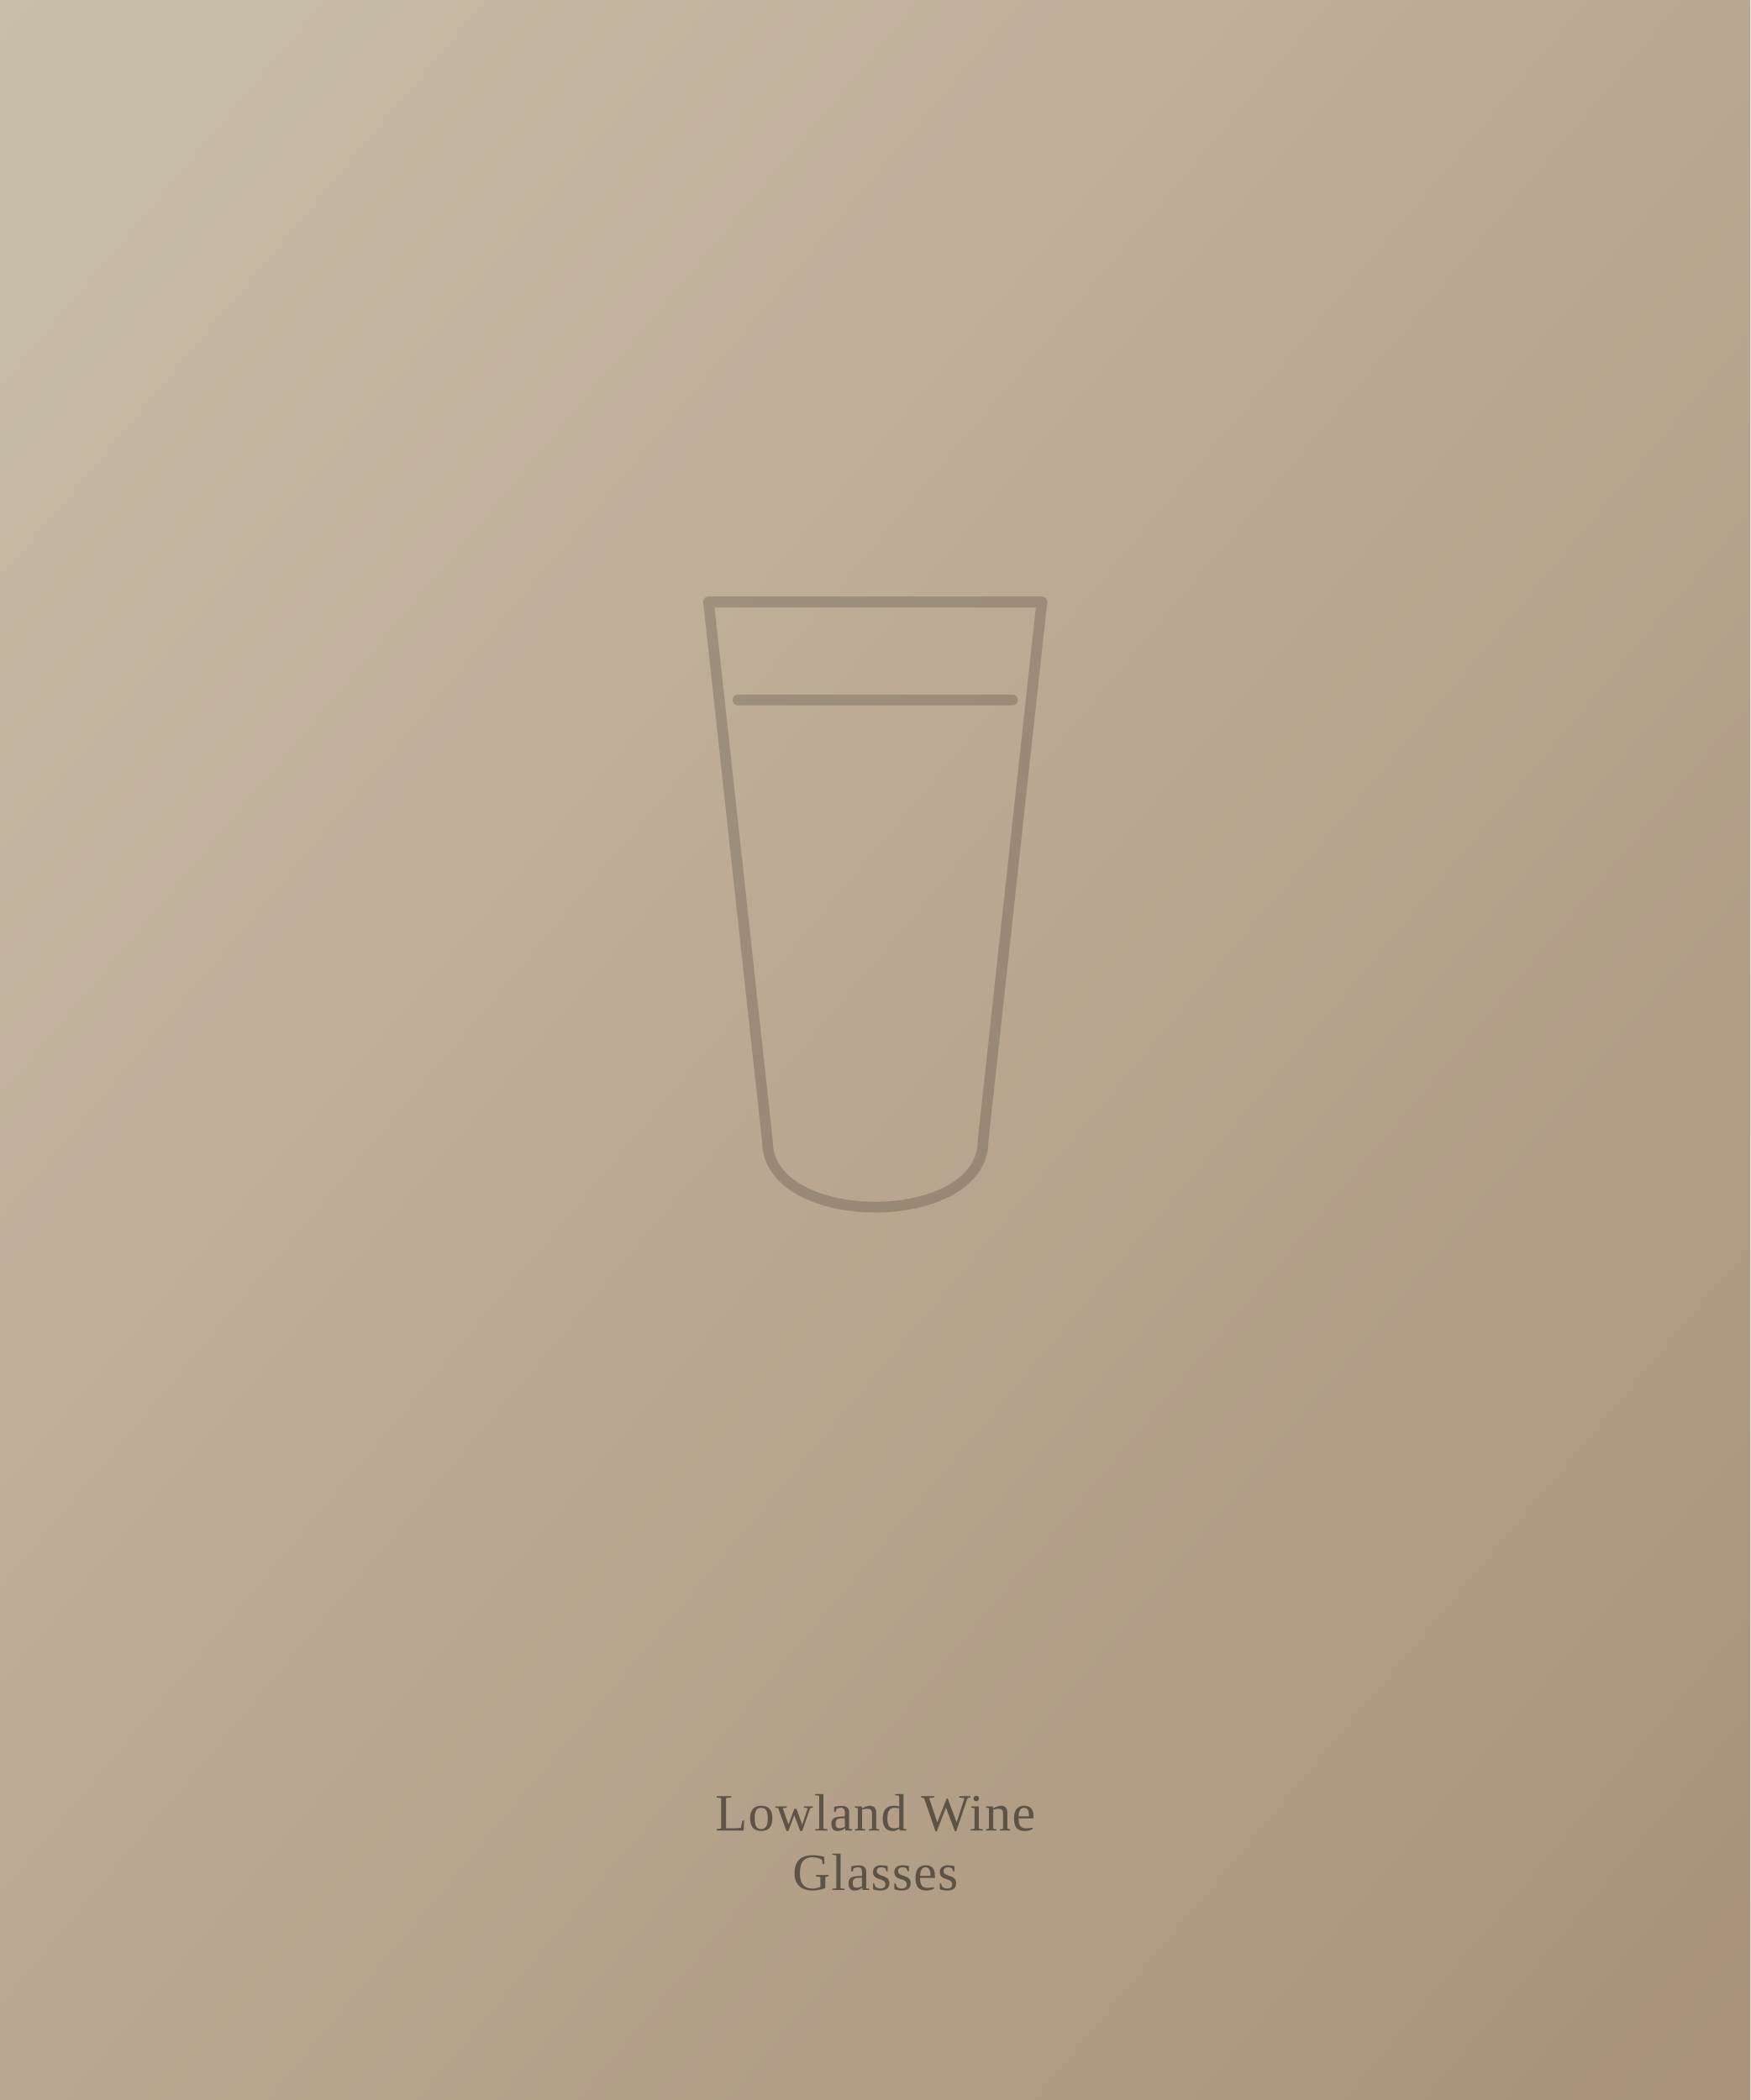
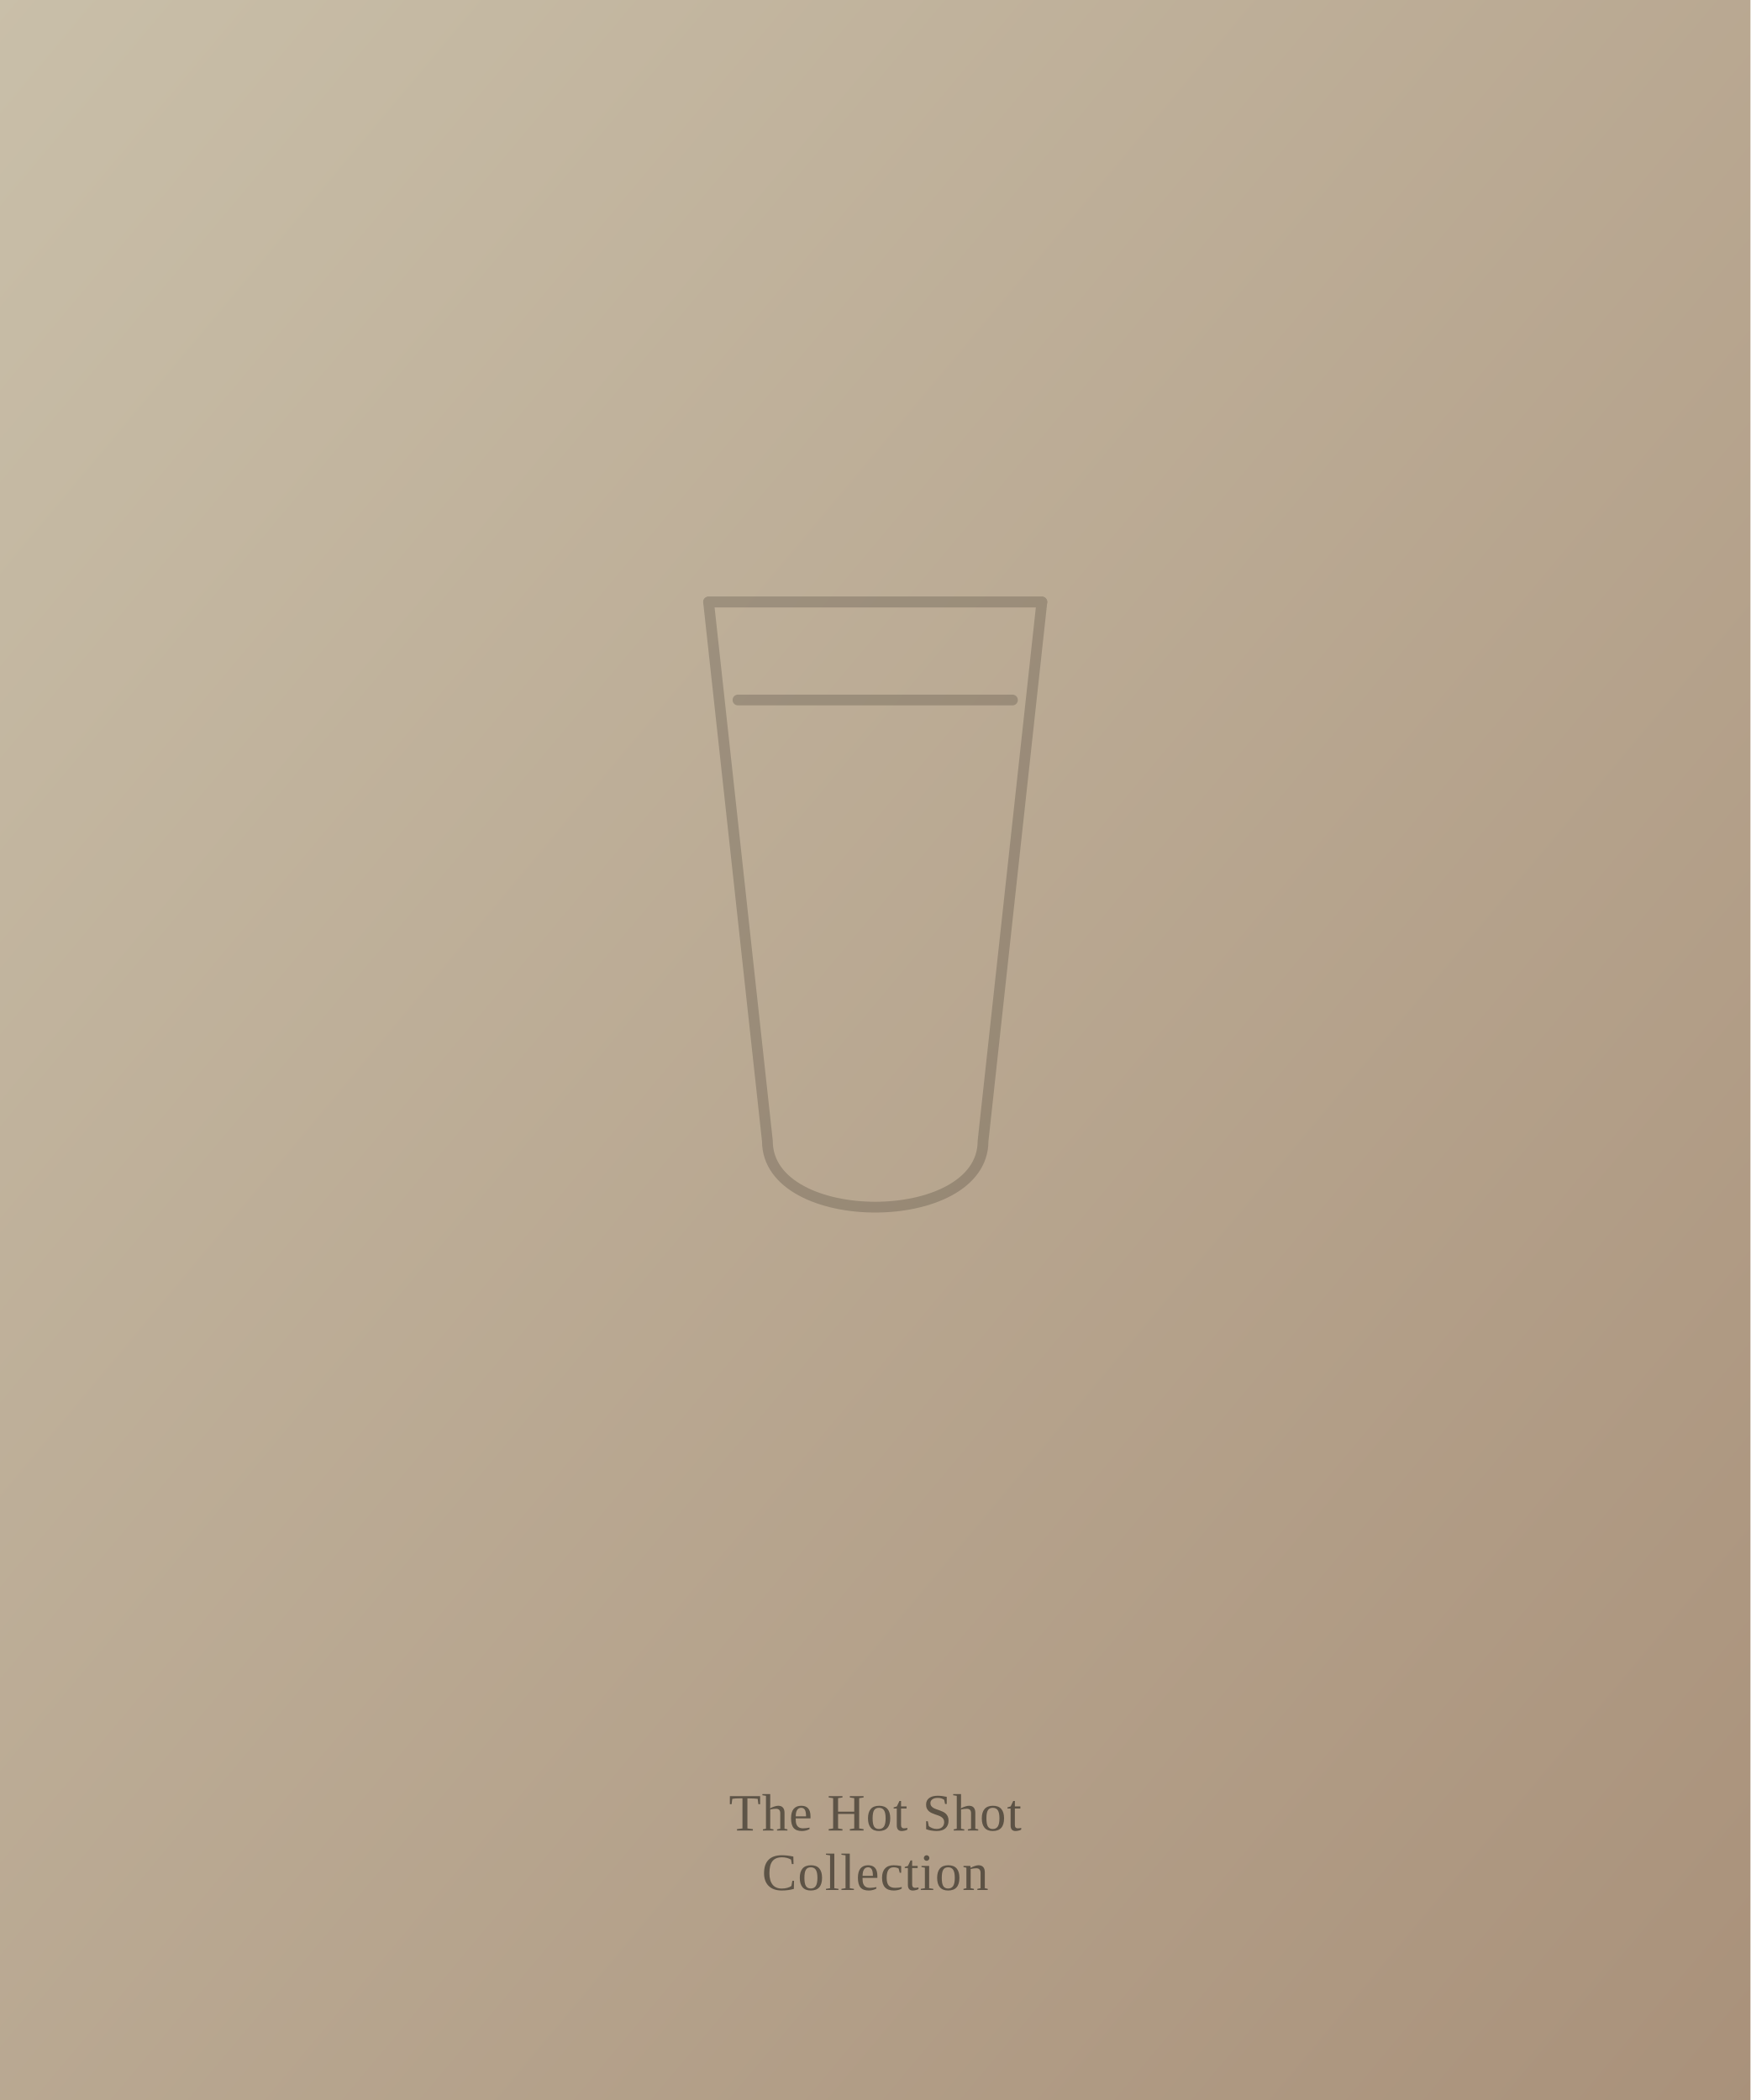
<svg xmlns="http://www.w3.org/2000/svg" width="1000" height="1200" viewBox="0 0 1000 1200">
  <defs>
-     <linearGradient id="g-1839338301-1" x1="0%" y1="0%" x2="100%" y2="100%">
+     <linearGradient id="g-1650149680-2" x1="0%" y1="0%" x2="100%" y2="100%">
      <stop offset="0%" stop-color="#c9bfa9" />
      <stop offset="100%" stop-color="#a9917a" />
    </linearGradient>
  </defs>
-   <rect width="1000" height="1200" fill="url(#g-1839338301-1)" />
+   <rect width="1000" height="1200" fill="url(#g-1650149680-2)" />
  <g transform="translate(500 540) scale(2.8)" fill="none" stroke="#17150f" stroke-width="2.2" opacity="0.2" stroke-linecap="round" stroke-linejoin="round">
    <path d="M -34 -70 L -22 40 C -22 58 22 58 22 40 L 34 -70 Z" />
    <path d="M -34 -70 L 34 -70" />
    <path d="M -28 -50 L 28 -50" />
  </g>
-   <text x="500" y="1046" text-anchor="middle" font-family="Georgia, 'Times New Roman', serif" font-size="30" fill="#17150f" fill-opacity="0.55" letter-spacing="0.5">Lowland Wine</text>
-   <text x="500" y="1080" text-anchor="middle" font-family="Georgia, 'Times New Roman', serif" font-size="30" fill="#17150f" fill-opacity="0.55" letter-spacing="0.5">Glasses</text>
+   <text x="500" y="1046" text-anchor="middle" font-family="Georgia, 'Times New Roman', serif" font-size="30" fill="#17150f" fill-opacity="0.55" letter-spacing="0.5">The Hot Shot</text>
+   <text x="500" y="1080" text-anchor="middle" font-family="Georgia, 'Times New Roman', serif" font-size="30" fill="#17150f" fill-opacity="0.55" letter-spacing="0.5">Collection</text>
</svg>
